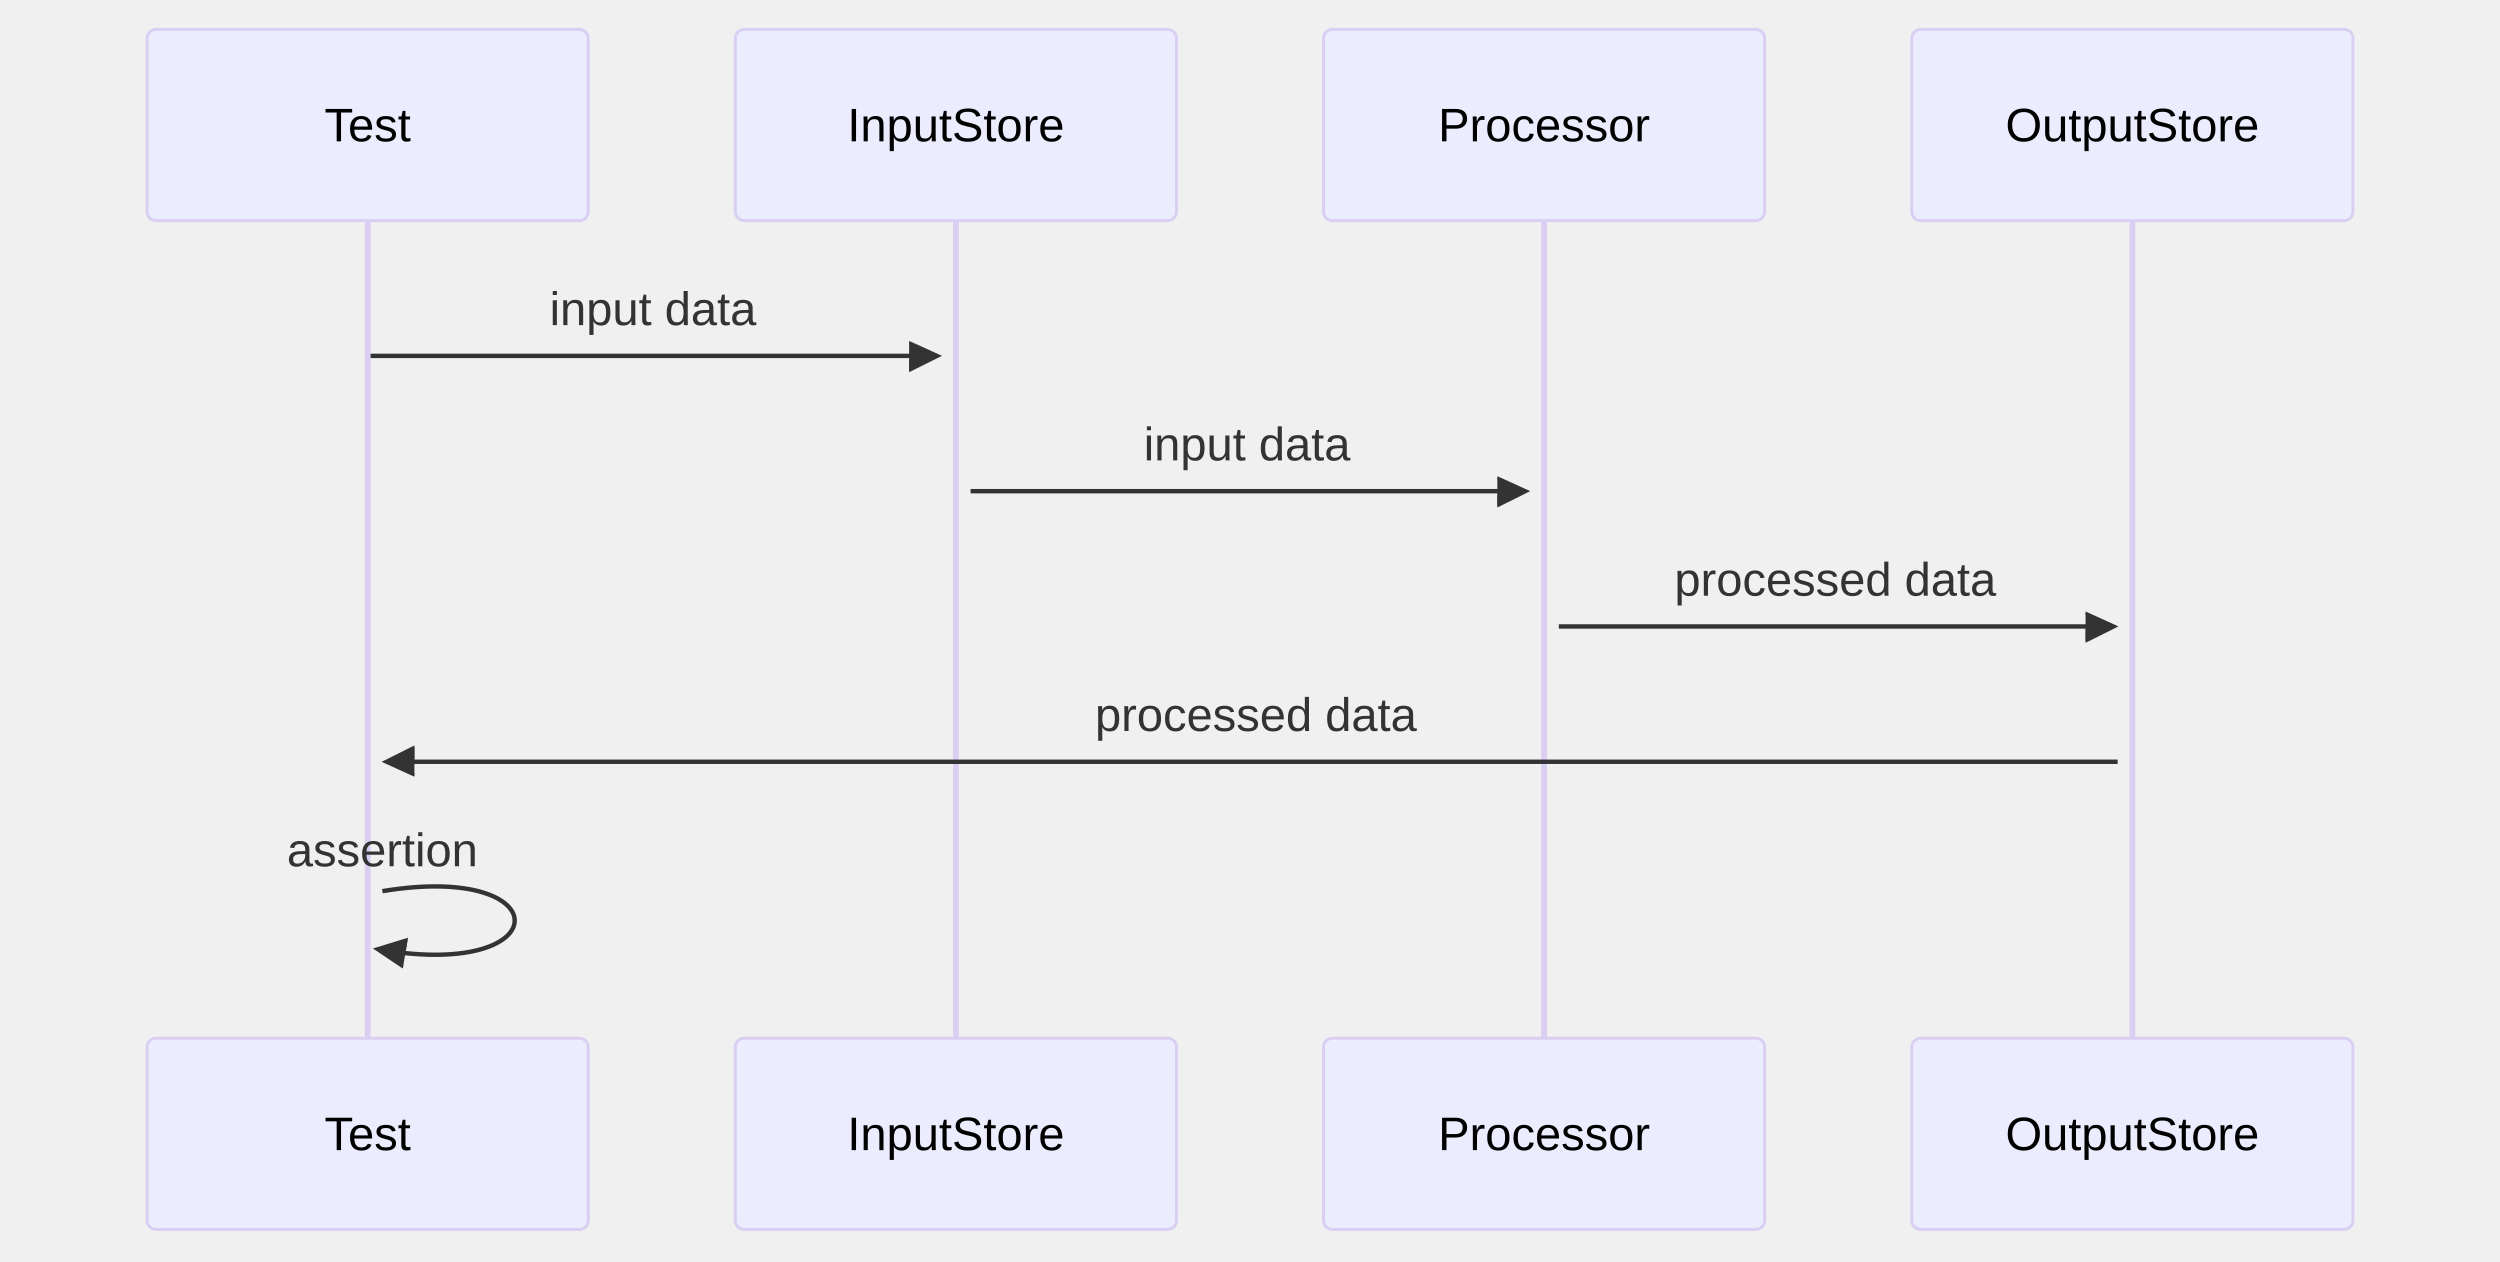
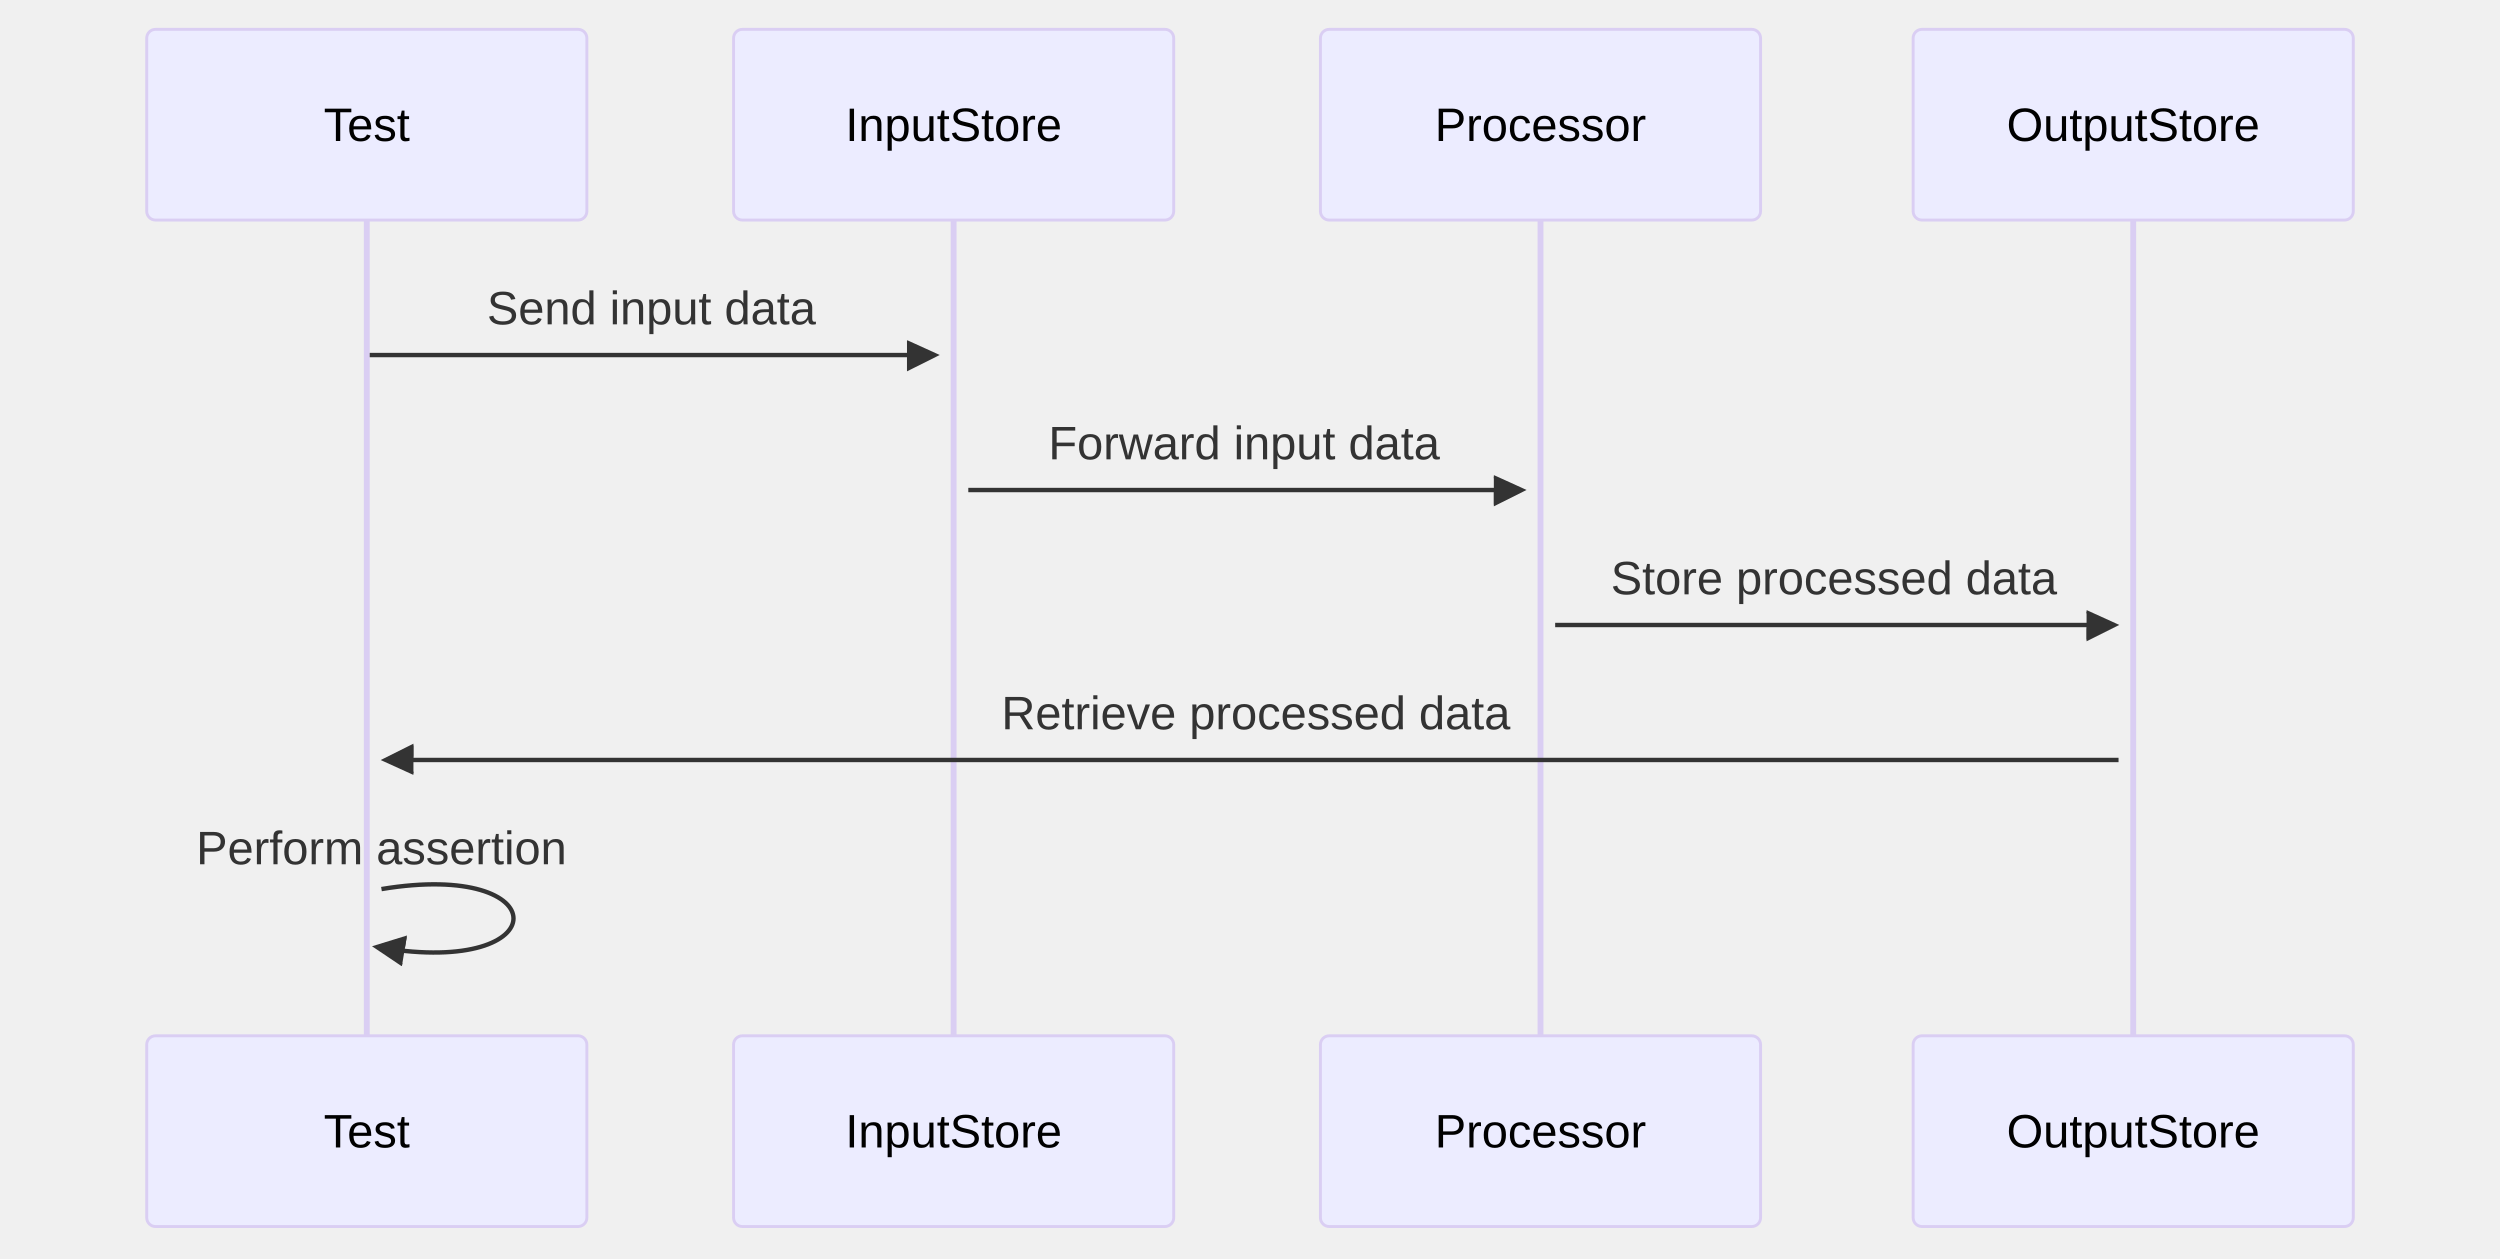
- <svg xmlns="http://www.w3.org/2000/svg" aria-roledescription="sequence" role="graphics-document document" viewBox="-50 -10 850 429" style="max-width: 850px; background-color: white;" width="100%" id="my-svg">
+ <svg xmlns="http://www.w3.org/2000/svg" aria-roledescription="sequence" role="graphics-document document" viewBox="-50 -10 852 429" style="max-width: 852px; background-color: white;" width="100%" id="my-svg">
  <g>
-     <rect class="actor actor-bottom" ry="3" rx="3" name="OutputStore" height="65" width="150" stroke="#666" fill="#eaeaea" y="343" x="600" />
-     <text style="text-anchor: middle; font-size: 16px; font-weight: 400;" class="actor actor-box" alignment-baseline="central" dominant-baseline="central" y="375.5" x="675">
-       <tspan dy="0" x="675">OutputStore</tspan>
+     <rect class="actor actor-bottom" ry="3" rx="3" name="OutputStore" height="65" width="150" stroke="#666" fill="#eaeaea" y="343" x="602" />
+     <text style="text-anchor: middle; font-size: 16px; font-weight: 400;" class="actor actor-box" alignment-baseline="central" dominant-baseline="central" y="375.5" x="677">
+       <tspan dy="0" x="677">OutputStore</tspan>
    </text>
  </g>
  <g>
    <rect class="actor actor-bottom" ry="3" rx="3" name="Processor" height="65" width="150" stroke="#666" fill="#eaeaea" y="343" x="400" />
    <text style="text-anchor: middle; font-size: 16px; font-weight: 400;" class="actor actor-box" alignment-baseline="central" dominant-baseline="central" y="375.5" x="475">
      <tspan dy="0" x="475">Processor</tspan>
    </text>
  </g>
  <g>
    <rect class="actor actor-bottom" ry="3" rx="3" name="InputStore" height="65" width="150" stroke="#666" fill="#eaeaea" y="343" x="200" />
    <text style="text-anchor: middle; font-size: 16px; font-weight: 400;" class="actor actor-box" alignment-baseline="central" dominant-baseline="central" y="375.5" x="275">
      <tspan dy="0" x="275">InputStore</tspan>
    </text>
  </g>
  <g>
    <rect class="actor actor-bottom" ry="3" rx="3" name="Test" height="65" width="150" stroke="#666" fill="#eaeaea" y="343" x="0" />
    <text style="text-anchor: middle; font-size: 16px; font-weight: 400;" class="actor actor-box" alignment-baseline="central" dominant-baseline="central" y="375.5" x="75">
      <tspan dy="0" x="75">Test</tspan>
    </text>
  </g>
  <g>
-     <line name="OutputStore" stroke="#999" stroke-width="0.5px" class="actor-line 200" y2="343" x2="675" y1="65" x1="675" id="actor3" />
+     <line name="OutputStore" stroke="#999" stroke-width="0.5px" class="actor-line 200" y2="343" x2="677" y1="65" x1="677" id="actor3" />
    <g id="root-3">
-       <rect class="actor actor-top" ry="3" rx="3" name="OutputStore" height="65" width="150" stroke="#666" fill="#eaeaea" y="0" x="600" />
-       <text style="text-anchor: middle; font-size: 16px; font-weight: 400;" class="actor actor-box" alignment-baseline="central" dominant-baseline="central" y="32.5" x="675">
-         <tspan dy="0" x="675">OutputStore</tspan>
+       <rect class="actor actor-top" ry="3" rx="3" name="OutputStore" height="65" width="150" stroke="#666" fill="#eaeaea" y="0" x="602" />
+       <text style="text-anchor: middle; font-size: 16px; font-weight: 400;" class="actor actor-box" alignment-baseline="central" dominant-baseline="central" y="32.5" x="677">
+         <tspan dy="0" x="677">OutputStore</tspan>
      </text>
    </g>
  </g>
  <g>
    <line name="Processor" stroke="#999" stroke-width="0.5px" class="actor-line 200" y2="343" x2="475" y1="65" x1="475" id="actor2" />
    <g id="root-2">
      <rect class="actor actor-top" ry="3" rx="3" name="Processor" height="65" width="150" stroke="#666" fill="#eaeaea" y="0" x="400" />
      <text style="text-anchor: middle; font-size: 16px; font-weight: 400;" class="actor actor-box" alignment-baseline="central" dominant-baseline="central" y="32.5" x="475">
        <tspan dy="0" x="475">Processor</tspan>
      </text>
    </g>
  </g>
  <g>
    <line name="InputStore" stroke="#999" stroke-width="0.5px" class="actor-line 200" y2="343" x2="275" y1="65" x1="275" id="actor1" />
    <g id="root-1">
      <rect class="actor actor-top" ry="3" rx="3" name="InputStore" height="65" width="150" stroke="#666" fill="#eaeaea" y="0" x="200" />
      <text style="text-anchor: middle; font-size: 16px; font-weight: 400;" class="actor actor-box" alignment-baseline="central" dominant-baseline="central" y="32.5" x="275">
        <tspan dy="0" x="275">InputStore</tspan>
      </text>
    </g>
  </g>
  <g>
    <line name="Test" stroke="#999" stroke-width="0.5px" class="actor-line 200" y2="343" x2="75" y1="65" x1="75" id="actor0" />
    <g id="root-0">
      <rect class="actor actor-top" ry="3" rx="3" name="Test" height="65" width="150" stroke="#666" fill="#eaeaea" y="0" x="0" />
      <text style="text-anchor: middle; font-size: 16px; font-weight: 400;" class="actor actor-box" alignment-baseline="central" dominant-baseline="central" y="32.5" x="75">
        <tspan dy="0" x="75">Test</tspan>
      </text>
    </g>
  </g>
  <style>#my-svg{font-family:"trebuchet ms",verdana,arial,sans-serif;font-size:16px;fill:#333;}@keyframes edge-animation-frame{from{stroke-dashoffset:0;}}@keyframes dash{to{stroke-dashoffset:0;}}#my-svg .edge-animation-slow{stroke-dasharray:9,5!important;stroke-dashoffset:900;animation:dash 50s linear infinite;stroke-linecap:round;}#my-svg .edge-animation-fast{stroke-dasharray:9,5!important;stroke-dashoffset:900;animation:dash 20s linear infinite;stroke-linecap:round;}#my-svg .error-icon{fill:#552222;}#my-svg .error-text{fill:#552222;stroke:#552222;}#my-svg .edge-thickness-normal{stroke-width:1px;}#my-svg .edge-thickness-thick{stroke-width:3.5px;}#my-svg .edge-pattern-solid{stroke-dasharray:0;}#my-svg .edge-thickness-invisible{stroke-width:0;fill:none;}#my-svg .edge-pattern-dashed{stroke-dasharray:3;}#my-svg .edge-pattern-dotted{stroke-dasharray:2;}#my-svg .marker{fill:#333333;stroke:#333333;}#my-svg .marker.cross{stroke:#333333;}#my-svg svg{font-family:"trebuchet ms",verdana,arial,sans-serif;font-size:16px;}#my-svg p{margin:0;}#my-svg .actor{stroke:hsl(259.626, 59.777%, 87.902%);fill:#ECECFF;}#my-svg text.actor&gt;tspan{fill:black;stroke:none;}#my-svg .actor-line{stroke:hsl(259.626, 59.777%, 87.902%);}#my-svg .messageLine0{stroke-width:1.5;stroke-dasharray:none;stroke:#333;}#my-svg .messageLine1{stroke-width:1.5;stroke-dasharray:2,2;stroke:#333;}#my-svg #arrowhead path{fill:#333;stroke:#333;}#my-svg .sequenceNumber{fill:white;}#my-svg #sequencenumber{fill:#333;}#my-svg #crosshead path{fill:#333;stroke:#333;}#my-svg .messageText{fill:#333;stroke:none;}#my-svg .labelBox{stroke:hsl(259.626, 59.777%, 87.902%);fill:#ECECFF;}#my-svg .labelText,#my-svg .labelText&gt;tspan{fill:black;stroke:none;}#my-svg .loopText,#my-svg .loopText&gt;tspan{fill:black;stroke:none;}#my-svg .loopLine{stroke-width:2px;stroke-dasharray:2,2;stroke:hsl(259.626, 59.777%, 87.902%);fill:hsl(259.626, 59.777%, 87.902%);}#my-svg .note{stroke:#aaaa33;fill:#fff5ad;}#my-svg .noteText,#my-svg .noteText&gt;tspan{fill:black;stroke:none;}#my-svg .activation0{fill:#f4f4f4;stroke:#666;}#my-svg .activation1{fill:#f4f4f4;stroke:#666;}#my-svg .activation2{fill:#f4f4f4;stroke:#666;}#my-svg .actorPopupMenu{position:absolute;}#my-svg .actorPopupMenuPanel{position:absolute;fill:#ECECFF;box-shadow:0px 8px 16px 0px rgba(0,0,0,0.2);filter:drop-shadow(3px 5px 2px rgb(0 0 0 / 0.4));}#my-svg .actor-man line{stroke:hsl(259.626, 59.777%, 87.902%);fill:#ECECFF;}#my-svg .actor-man circle,#my-svg line{stroke:hsl(259.626, 59.777%, 87.902%);fill:#ECECFF;stroke-width:2px;}#my-svg :root{--mermaid-font-family:"trebuchet ms",verdana,arial,sans-serif;}</style>
  <g />
  <defs>
    <symbol height="24" width="24" id="computer">
      <path d="M2 2v13h20v-13h-20zm18 11h-16v-9h16v9zm-10.228 6l.466-1h3.524l.467 1h-4.457zm14.228 3h-24l2-6h2.104l-1.33 4h18.45l-1.297-4h2.073l2 6zm-5-10h-14v-7h14v7z" transform="scale(.5)" />
    </symbol>
  </defs>
  <defs>
    <symbol clip-rule="evenodd" fill-rule="evenodd" id="database">
      <path d="M12.258.001l.256.004.255.005.253.008.251.01.249.012.247.015.246.016.242.019.241.02.239.023.236.024.233.027.231.028.229.031.225.032.223.034.22.036.217.038.214.04.211.041.208.043.205.045.201.046.198.048.194.05.191.051.187.053.183.054.18.056.175.057.172.059.168.06.163.061.16.063.155.064.15.066.074.033.073.033.071.034.07.034.069.035.068.035.067.035.066.035.064.036.064.036.062.036.06.036.06.037.058.037.058.037.055.038.055.038.053.038.052.038.051.039.05.039.048.039.047.039.045.04.044.04.043.04.041.04.04.041.039.041.037.041.036.041.034.041.033.042.032.042.03.042.029.042.027.042.026.043.024.043.023.043.021.043.02.043.018.044.017.043.015.044.013.044.012.044.011.045.009.044.007.045.006.045.004.045.002.045.001.045v17l-.001.045-.002.045-.004.045-.006.045-.007.045-.009.044-.011.045-.012.044-.013.044-.015.044-.017.043-.018.044-.02.043-.021.043-.023.043-.024.043-.026.043-.027.042-.029.042-.03.042-.032.042-.033.042-.034.041-.036.041-.037.041-.039.041-.04.041-.041.04-.043.04-.044.04-.045.04-.047.039-.048.039-.05.039-.051.039-.052.038-.053.038-.055.038-.055.038-.058.037-.058.037-.06.037-.06.036-.062.036-.064.036-.064.036-.066.035-.067.035-.068.035-.069.035-.07.034-.071.034-.073.033-.074.033-.15.066-.155.064-.16.063-.163.061-.168.06-.172.059-.175.057-.18.056-.183.054-.187.053-.191.051-.194.05-.198.048-.201.046-.205.045-.208.043-.211.041-.214.04-.217.038-.22.036-.223.034-.225.032-.229.031-.231.028-.233.027-.236.024-.239.023-.241.02-.242.019-.246.016-.247.015-.249.012-.251.01-.253.008-.255.005-.256.004-.258.001-.258-.001-.256-.004-.255-.005-.253-.008-.251-.01-.249-.012-.247-.015-.245-.016-.243-.019-.241-.02-.238-.023-.236-.024-.234-.027-.231-.028-.228-.031-.226-.032-.223-.034-.22-.036-.217-.038-.214-.04-.211-.041-.208-.043-.204-.045-.201-.046-.198-.048-.195-.05-.19-.051-.187-.053-.184-.054-.179-.056-.176-.057-.172-.059-.167-.06-.164-.061-.159-.063-.155-.064-.151-.066-.074-.033-.072-.033-.072-.034-.07-.034-.069-.035-.068-.035-.067-.035-.066-.035-.064-.036-.063-.036-.062-.036-.061-.036-.06-.037-.058-.037-.057-.037-.056-.038-.055-.038-.053-.038-.052-.038-.051-.039-.049-.039-.049-.039-.046-.039-.046-.04-.044-.04-.043-.04-.041-.04-.04-.041-.039-.041-.037-.041-.036-.041-.034-.041-.033-.042-.032-.042-.03-.042-.029-.042-.027-.042-.026-.043-.024-.043-.023-.043-.021-.043-.02-.043-.018-.044-.017-.043-.015-.044-.013-.044-.012-.044-.011-.045-.009-.044-.007-.045-.006-.045-.004-.045-.002-.045-.001-.045v-17l.001-.045.002-.045.004-.045.006-.045.007-.045.009-.044.011-.045.012-.044.013-.044.015-.044.017-.043.018-.044.02-.043.021-.043.023-.043.024-.043.026-.043.027-.042.029-.042.03-.042.032-.042.033-.042.034-.041.036-.041.037-.041.039-.041.04-.041.041-.04.043-.04.044-.04.046-.04.046-.039.049-.039.049-.039.051-.039.052-.038.053-.038.055-.038.056-.038.057-.037.058-.037.06-.037.061-.036.062-.036.063-.036.064-.036.066-.035.067-.035.068-.035.069-.035.07-.034.072-.034.072-.033.074-.033.151-.066.155-.064.159-.063.164-.061.167-.06.172-.059.176-.057.179-.056.184-.054.187-.053.19-.051.195-.05.198-.048.201-.046.204-.045.208-.043.211-.041.214-.04.217-.038.22-.036.223-.034.226-.032.228-.031.231-.028.234-.027.236-.024.238-.023.241-.02.243-.019.245-.016.247-.015.249-.012.251-.01.253-.008.255-.005.256-.004.258-.001.258.001zm-9.258 20.499v.01l.001.021.003.021.004.022.005.021.006.022.007.022.009.023.01.022.011.023.012.023.013.023.015.023.016.024.017.023.018.024.019.024.021.024.022.025.023.024.024.025.052.049.056.05.061.051.066.051.07.051.075.051.079.052.084.052.088.052.092.052.097.052.102.051.105.052.11.052.114.051.119.051.123.051.127.05.131.05.135.05.139.048.144.049.147.047.152.047.155.047.16.045.163.045.167.043.171.043.176.041.178.041.183.039.187.039.19.037.194.035.197.035.202.033.204.031.209.03.212.029.216.027.219.025.222.024.226.021.23.02.233.018.236.016.24.015.243.012.246.01.249.008.253.005.256.004.259.001.26-.001.257-.004.254-.005.25-.008.247-.011.244-.012.241-.014.237-.016.233-.018.231-.021.226-.021.224-.024.22-.026.216-.027.212-.028.21-.031.205-.031.202-.034.198-.034.194-.036.191-.037.187-.039.183-.04.179-.04.175-.042.172-.043.168-.044.163-.045.16-.046.155-.046.152-.047.148-.048.143-.049.139-.049.136-.05.131-.05.126-.05.123-.051.118-.052.114-.051.11-.052.106-.052.101-.052.096-.052.092-.052.088-.053.083-.051.079-.052.074-.052.07-.051.065-.051.06-.051.056-.05.051-.05.023-.024.023-.025.021-.024.02-.024.019-.024.018-.024.017-.024.015-.023.014-.024.013-.023.012-.023.01-.023.01-.022.008-.022.006-.022.006-.022.004-.022.004-.021.001-.021.001-.021v-4.127l-.077.055-.08.053-.083.054-.085.053-.087.052-.09.052-.093.051-.095.05-.097.05-.1.049-.102.049-.105.048-.106.047-.109.047-.111.046-.114.045-.115.045-.118.044-.12.043-.122.042-.124.042-.126.041-.128.04-.13.04-.132.038-.134.038-.135.037-.138.037-.139.035-.142.035-.143.034-.144.033-.147.032-.148.031-.15.03-.151.03-.153.029-.154.027-.156.027-.158.026-.159.025-.161.024-.162.023-.163.022-.165.021-.166.02-.167.019-.169.018-.169.017-.171.016-.173.015-.173.014-.175.013-.175.012-.177.011-.178.01-.179.008-.179.008-.181.006-.182.005-.182.004-.184.003-.184.002h-.37l-.184-.002-.184-.003-.182-.004-.182-.005-.181-.006-.179-.008-.179-.008-.178-.01-.176-.011-.176-.012-.175-.013-.173-.014-.172-.015-.171-.016-.17-.017-.169-.018-.167-.019-.166-.02-.165-.021-.163-.022-.162-.023-.161-.024-.159-.025-.157-.026-.156-.027-.155-.027-.153-.029-.151-.03-.15-.03-.148-.031-.146-.032-.145-.033-.143-.034-.141-.035-.14-.035-.137-.037-.136-.037-.134-.038-.132-.038-.13-.04-.128-.04-.126-.041-.124-.042-.122-.042-.12-.044-.117-.043-.116-.045-.113-.045-.112-.046-.109-.047-.106-.047-.105-.048-.102-.049-.1-.049-.097-.05-.095-.05-.093-.052-.09-.051-.087-.052-.085-.053-.083-.054-.08-.054-.077-.054v4.127zm0-5.654v.011l.001.021.003.021.004.021.005.022.006.022.007.022.009.022.01.022.011.023.012.023.013.023.015.024.016.023.017.024.018.024.019.024.021.024.022.024.023.025.024.024.052.05.056.05.061.05.066.051.07.051.075.052.079.051.084.052.088.052.092.052.097.052.102.052.105.052.11.051.114.051.119.052.123.05.127.051.131.05.135.049.139.049.144.048.147.048.152.047.155.046.16.045.163.045.167.044.171.042.176.042.178.04.183.04.187.038.19.037.194.036.197.034.202.033.204.032.209.03.212.028.216.027.219.025.222.024.226.022.23.02.233.018.236.016.24.014.243.012.246.01.249.008.253.006.256.003.259.001.26-.001.257-.003.254-.006.25-.008.247-.01.244-.012.241-.015.237-.016.233-.018.231-.02.226-.022.224-.024.22-.025.216-.027.212-.029.21-.03.205-.032.202-.033.198-.035.194-.036.191-.037.187-.039.183-.039.179-.041.175-.042.172-.043.168-.044.163-.045.16-.045.155-.047.152-.047.148-.048.143-.048.139-.05.136-.049.131-.05.126-.051.123-.051.118-.051.114-.052.11-.052.106-.052.101-.052.096-.052.092-.052.088-.052.083-.052.079-.052.074-.051.07-.052.065-.051.06-.05.056-.051.051-.049.023-.025.023-.024.021-.025.02-.024.019-.024.018-.024.017-.024.015-.023.014-.023.013-.024.012-.022.01-.023.01-.023.008-.022.006-.022.006-.022.004-.021.004-.022.001-.021.001-.021v-4.139l-.077.054-.08.054-.083.054-.085.052-.087.053-.09.051-.093.051-.095.051-.097.05-.1.049-.102.049-.105.048-.106.047-.109.047-.111.046-.114.045-.115.044-.118.044-.12.044-.122.042-.124.042-.126.041-.128.04-.13.039-.132.039-.134.038-.135.037-.138.036-.139.036-.142.035-.143.033-.144.033-.147.033-.148.031-.15.03-.151.03-.153.028-.154.028-.156.027-.158.026-.159.025-.161.024-.162.023-.163.022-.165.021-.166.02-.167.019-.169.018-.169.017-.171.016-.173.015-.173.014-.175.013-.175.012-.177.011-.178.009-.179.009-.179.007-.181.007-.182.005-.182.004-.184.003-.184.002h-.37l-.184-.002-.184-.003-.182-.004-.182-.005-.181-.007-.179-.007-.179-.009-.178-.009-.176-.011-.176-.012-.175-.013-.173-.014-.172-.015-.171-.016-.17-.017-.169-.018-.167-.019-.166-.02-.165-.021-.163-.022-.162-.023-.161-.024-.159-.025-.157-.026-.156-.027-.155-.028-.153-.028-.151-.03-.15-.03-.148-.031-.146-.033-.145-.033-.143-.033-.141-.035-.14-.036-.137-.036-.136-.037-.134-.038-.132-.039-.13-.039-.128-.04-.126-.041-.124-.042-.122-.043-.12-.043-.117-.044-.116-.044-.113-.046-.112-.046-.109-.046-.106-.047-.105-.048-.102-.049-.1-.049-.097-.05-.095-.051-.093-.051-.09-.051-.087-.053-.085-.052-.083-.054-.08-.054-.077-.054v4.139zm0-5.666v.011l.001.02.003.022.004.021.005.022.006.021.007.022.009.023.01.022.011.023.012.023.013.023.015.023.016.024.017.024.018.023.019.024.021.025.022.024.023.024.024.025.052.05.056.05.061.05.066.051.07.051.075.052.079.051.084.052.088.052.092.052.097.052.102.052.105.051.11.052.114.051.119.051.123.051.127.05.131.05.135.05.139.049.144.048.147.048.152.047.155.046.16.045.163.045.167.043.171.043.176.042.178.04.183.04.187.038.19.037.194.036.197.034.202.033.204.032.209.03.212.028.216.027.219.025.222.024.226.021.23.02.233.018.236.017.24.014.243.012.246.01.249.008.253.006.256.003.259.001.26-.001.257-.003.254-.006.25-.008.247-.01.244-.013.241-.014.237-.016.233-.018.231-.02.226-.022.224-.024.22-.025.216-.027.212-.029.21-.03.205-.032.202-.033.198-.035.194-.036.191-.037.187-.039.183-.039.179-.041.175-.042.172-.043.168-.044.163-.045.16-.045.155-.047.152-.047.148-.048.143-.049.139-.049.136-.049.131-.051.126-.05.123-.051.118-.052.114-.051.11-.052.106-.052.101-.052.096-.052.092-.052.088-.052.083-.052.079-.052.074-.052.07-.051.065-.051.06-.051.056-.05.051-.049.023-.025.023-.025.021-.024.02-.024.019-.024.018-.024.017-.024.015-.023.014-.024.013-.023.012-.023.01-.022.01-.023.008-.022.006-.022.006-.022.004-.022.004-.021.001-.021.001-.021v-4.153l-.077.054-.08.054-.083.053-.085.053-.087.053-.09.051-.093.051-.095.051-.097.05-.1.049-.102.048-.105.048-.106.048-.109.046-.111.046-.114.046-.115.044-.118.044-.12.043-.122.043-.124.042-.126.041-.128.04-.13.039-.132.039-.134.038-.135.037-.138.036-.139.036-.142.034-.143.034-.144.033-.147.032-.148.032-.15.03-.151.03-.153.028-.154.028-.156.027-.158.026-.159.024-.161.024-.162.023-.163.023-.165.021-.166.02-.167.019-.169.018-.169.017-.171.016-.173.015-.173.014-.175.013-.175.012-.177.01-.178.01-.179.009-.179.007-.181.006-.182.006-.182.004-.184.003-.184.001-.185.001-.185-.001-.184-.001-.184-.003-.182-.004-.182-.006-.181-.006-.179-.007-.179-.009-.178-.01-.176-.01-.176-.012-.175-.013-.173-.014-.172-.015-.171-.016-.17-.017-.169-.018-.167-.019-.166-.02-.165-.021-.163-.023-.162-.023-.161-.024-.159-.024-.157-.026-.156-.027-.155-.028-.153-.028-.151-.03-.15-.03-.148-.032-.146-.032-.145-.033-.143-.034-.141-.034-.14-.036-.137-.036-.136-.037-.134-.038-.132-.039-.13-.039-.128-.041-.126-.041-.124-.041-.122-.043-.12-.043-.117-.044-.116-.044-.113-.046-.112-.046-.109-.046-.106-.048-.105-.048-.102-.048-.1-.05-.097-.049-.095-.051-.093-.051-.09-.052-.087-.052-.085-.053-.083-.053-.08-.054-.077-.054v4.153zm8.74-8.179l-.257.004-.254.005-.25.008-.247.011-.244.012-.241.014-.237.016-.233.018-.231.021-.226.022-.224.023-.22.026-.216.027-.212.028-.21.031-.205.032-.202.033-.198.034-.194.036-.191.038-.187.038-.183.04-.179.041-.175.042-.172.043-.168.043-.163.045-.16.046-.155.046-.152.048-.148.048-.143.048-.139.049-.136.05-.131.05-.126.051-.123.051-.118.051-.114.052-.11.052-.106.052-.101.052-.096.052-.092.052-.088.052-.083.052-.079.052-.074.051-.07.052-.065.051-.06.05-.056.05-.051.05-.023.025-.023.024-.021.024-.02.025-.019.024-.018.024-.017.023-.015.024-.014.023-.013.023-.012.023-.01.023-.01.022-.008.022-.006.023-.006.021-.004.022-.004.021-.001.021-.001.021.001.021.001.021.004.021.004.022.006.021.006.023.008.022.01.022.01.023.012.023.013.023.014.023.015.024.017.023.018.024.019.024.02.025.021.024.023.024.023.025.051.05.056.05.06.05.065.051.07.052.074.051.079.052.083.052.088.052.092.052.096.052.101.052.106.052.11.052.114.052.118.051.123.051.126.051.131.05.136.05.139.049.143.048.148.048.152.048.155.046.16.046.163.045.168.043.172.043.175.042.179.041.183.04.187.038.191.038.194.036.198.034.202.033.205.032.21.031.212.028.216.027.22.026.224.023.226.022.231.021.233.018.237.016.241.014.244.012.247.011.25.008.254.005.257.004.26.001.26-.001.257-.004.254-.005.25-.008.247-.011.244-.012.241-.014.237-.016.233-.018.231-.021.226-.022.224-.023.22-.026.216-.027.212-.028.21-.031.205-.032.202-.033.198-.034.194-.036.191-.038.187-.038.183-.04.179-.041.175-.042.172-.043.168-.043.163-.045.16-.046.155-.046.152-.048.148-.048.143-.048.139-.049.136-.05.131-.05.126-.051.123-.051.118-.051.114-.052.11-.052.106-.052.101-.052.096-.052.092-.052.088-.052.083-.052.079-.052.074-.051.07-.052.065-.051.06-.05.056-.05.051-.05.023-.025.023-.024.021-.024.02-.025.019-.024.018-.024.017-.023.015-.024.014-.023.013-.023.012-.023.01-.023.01-.022.008-.022.006-.023.006-.021.004-.022.004-.021.001-.021.001-.021-.001-.021-.001-.021-.004-.021-.004-.022-.006-.021-.006-.023-.008-.022-.01-.022-.01-.023-.012-.023-.013-.023-.014-.023-.015-.024-.017-.023-.018-.024-.019-.024-.02-.025-.021-.024-.023-.024-.023-.025-.051-.05-.056-.05-.06-.05-.065-.051-.07-.052-.074-.051-.079-.052-.083-.052-.088-.052-.092-.052-.096-.052-.101-.052-.106-.052-.11-.052-.114-.052-.118-.051-.123-.051-.126-.051-.131-.05-.136-.05-.139-.049-.143-.048-.148-.048-.152-.048-.155-.046-.16-.046-.163-.045-.168-.043-.172-.043-.175-.042-.179-.041-.183-.04-.187-.038-.191-.038-.194-.036-.198-.034-.202-.033-.205-.032-.21-.031-.212-.028-.216-.027-.22-.026-.224-.023-.226-.022-.231-.021-.233-.018-.237-.016-.241-.014-.244-.012-.247-.011-.25-.008-.254-.005-.257-.004-.26-.001-.26.001z" transform="scale(.5)" />
    </symbol>
  </defs>
  <defs>
    <symbol height="24" width="24" id="clock">
      <path d="M12 2c5.514 0 10 4.486 10 10s-4.486 10-10 10-10-4.486-10-10 4.486-10 10-10zm0-2c-6.627 0-12 5.373-12 12s5.373 12 12 12 12-5.373 12-12-5.373-12-12-12zm5.848 12.459c.202.038.202.333.001.372-1.907.361-6.045 1.111-6.547 1.111-.719 0-1.301-.582-1.301-1.301 0-.512.77-5.447 1.125-7.445.034-.192.312-.181.343.014l.985 6.238 5.394 1.011z" transform="scale(.5)" />
    </symbol>
  </defs>
  <defs>
    <marker orient="auto-start-reverse" markerHeight="12" markerWidth="12" markerUnits="userSpaceOnUse" refY="5" refX="7.9" id="arrowhead">
      <path d="M -1 0 L 10 5 L 0 10 z" />
    </marker>
  </defs>
  <defs>
    <marker refY="4.5" refX="4" orient="auto" markerHeight="8" markerWidth="15" id="crosshead">
      <path style="stroke-dasharray: 0, 0;" d="M 1,2 L 6,7 M 6,2 L 1,7" stroke-width="1pt" stroke="#000000" fill="none" />
    </marker>
  </defs>
  <defs>
    <marker orient="auto" markerHeight="28" markerWidth="20" refY="7" refX="15.5" id="filled-head">
      <path d="M 18,7 L9,13 L14,7 L9,1 Z" />
    </marker>
  </defs>
  <defs>
    <marker orient="auto" markerHeight="40" markerWidth="60" refY="15" refX="15" id="sequencenumber">
      <circle r="6" cy="15" cx="15" />
    </marker>
  </defs>
  <g />
  <g />
  <g />
  <g />
  <g />
-   <text style="font-size: 16px; font-weight: 400;" dy="1em" class="messageText" alignment-baseline="middle" dominant-baseline="middle" text-anchor="middle" y="80" x="172">input data</text>
+   <text style="font-size: 16px; font-weight: 400;" dy="1em" class="messageText" alignment-baseline="middle" dominant-baseline="middle" text-anchor="middle" y="80" x="172">Send input data</text>
  <line style="fill: none;" marker-end="url(#arrowhead)" stroke="none" stroke-width="2" class="messageLine0" y2="111" x2="267" y1="111" x1="76" />
-   <text style="font-size: 16px; font-weight: 400;" dy="1em" class="messageText" alignment-baseline="middle" dominant-baseline="middle" text-anchor="middle" y="126" x="374">input data</text>
+   <text style="font-size: 16px; font-weight: 400;" dy="1em" class="messageText" alignment-baseline="middle" dominant-baseline="middle" text-anchor="middle" y="126" x="374">Forward input data</text>
  <line style="fill: none;" marker-end="url(#arrowhead)" stroke="none" stroke-width="2" class="messageLine0" y2="157" x2="467" y1="157" x1="280" />
-   <text style="font-size: 16px; font-weight: 400;" dy="1em" class="messageText" alignment-baseline="middle" dominant-baseline="middle" text-anchor="middle" y="172" x="574">processed data</text>
-   <line style="fill: none;" marker-end="url(#arrowhead)" stroke="none" stroke-width="2" class="messageLine0" y2="203" x2="667" y1="203" x1="480" />
-   <text style="font-size: 16px; font-weight: 400;" dy="1em" class="messageText" alignment-baseline="middle" dominant-baseline="middle" text-anchor="middle" y="218" x="377">processed data</text>
-   <line style="fill: none;" marker-end="url(#arrowhead)" stroke="none" stroke-width="2" class="messageLine0" y2="249" x2="83" y1="249" x1="670" />
-   <text style="font-size: 16px; font-weight: 400;" dy="1em" class="messageText" alignment-baseline="middle" dominant-baseline="middle" text-anchor="middle" y="264" x="80">assertion</text>
+   <text style="font-size: 16px; font-weight: 400;" dy="1em" class="messageText" alignment-baseline="middle" dominant-baseline="middle" text-anchor="middle" y="172" x="575">Store processed data</text>
+   <line style="fill: none;" marker-end="url(#arrowhead)" stroke="none" stroke-width="2" class="messageLine0" y2="203" x2="669" y1="203" x1="480" />
+   <text style="font-size: 16px; font-weight: 400;" dy="1em" class="messageText" alignment-baseline="middle" dominant-baseline="middle" text-anchor="middle" y="218" x="378">Retrieve processed data</text>
+   <line style="fill: none;" marker-end="url(#arrowhead)" stroke="none" stroke-width="2" class="messageLine0" y2="249" x2="83" y1="249" x1="672" />
+   <text style="font-size: 16px; font-weight: 400;" dy="1em" class="messageText" alignment-baseline="middle" dominant-baseline="middle" text-anchor="middle" y="264" x="80">Perform assertion</text>
  <path style="fill: none;" marker-end="url(#arrowhead)" stroke="none" stroke-width="2" class="messageLine0" d="M 80,293 C 140,283 140,323 80,313" />
</svg>
